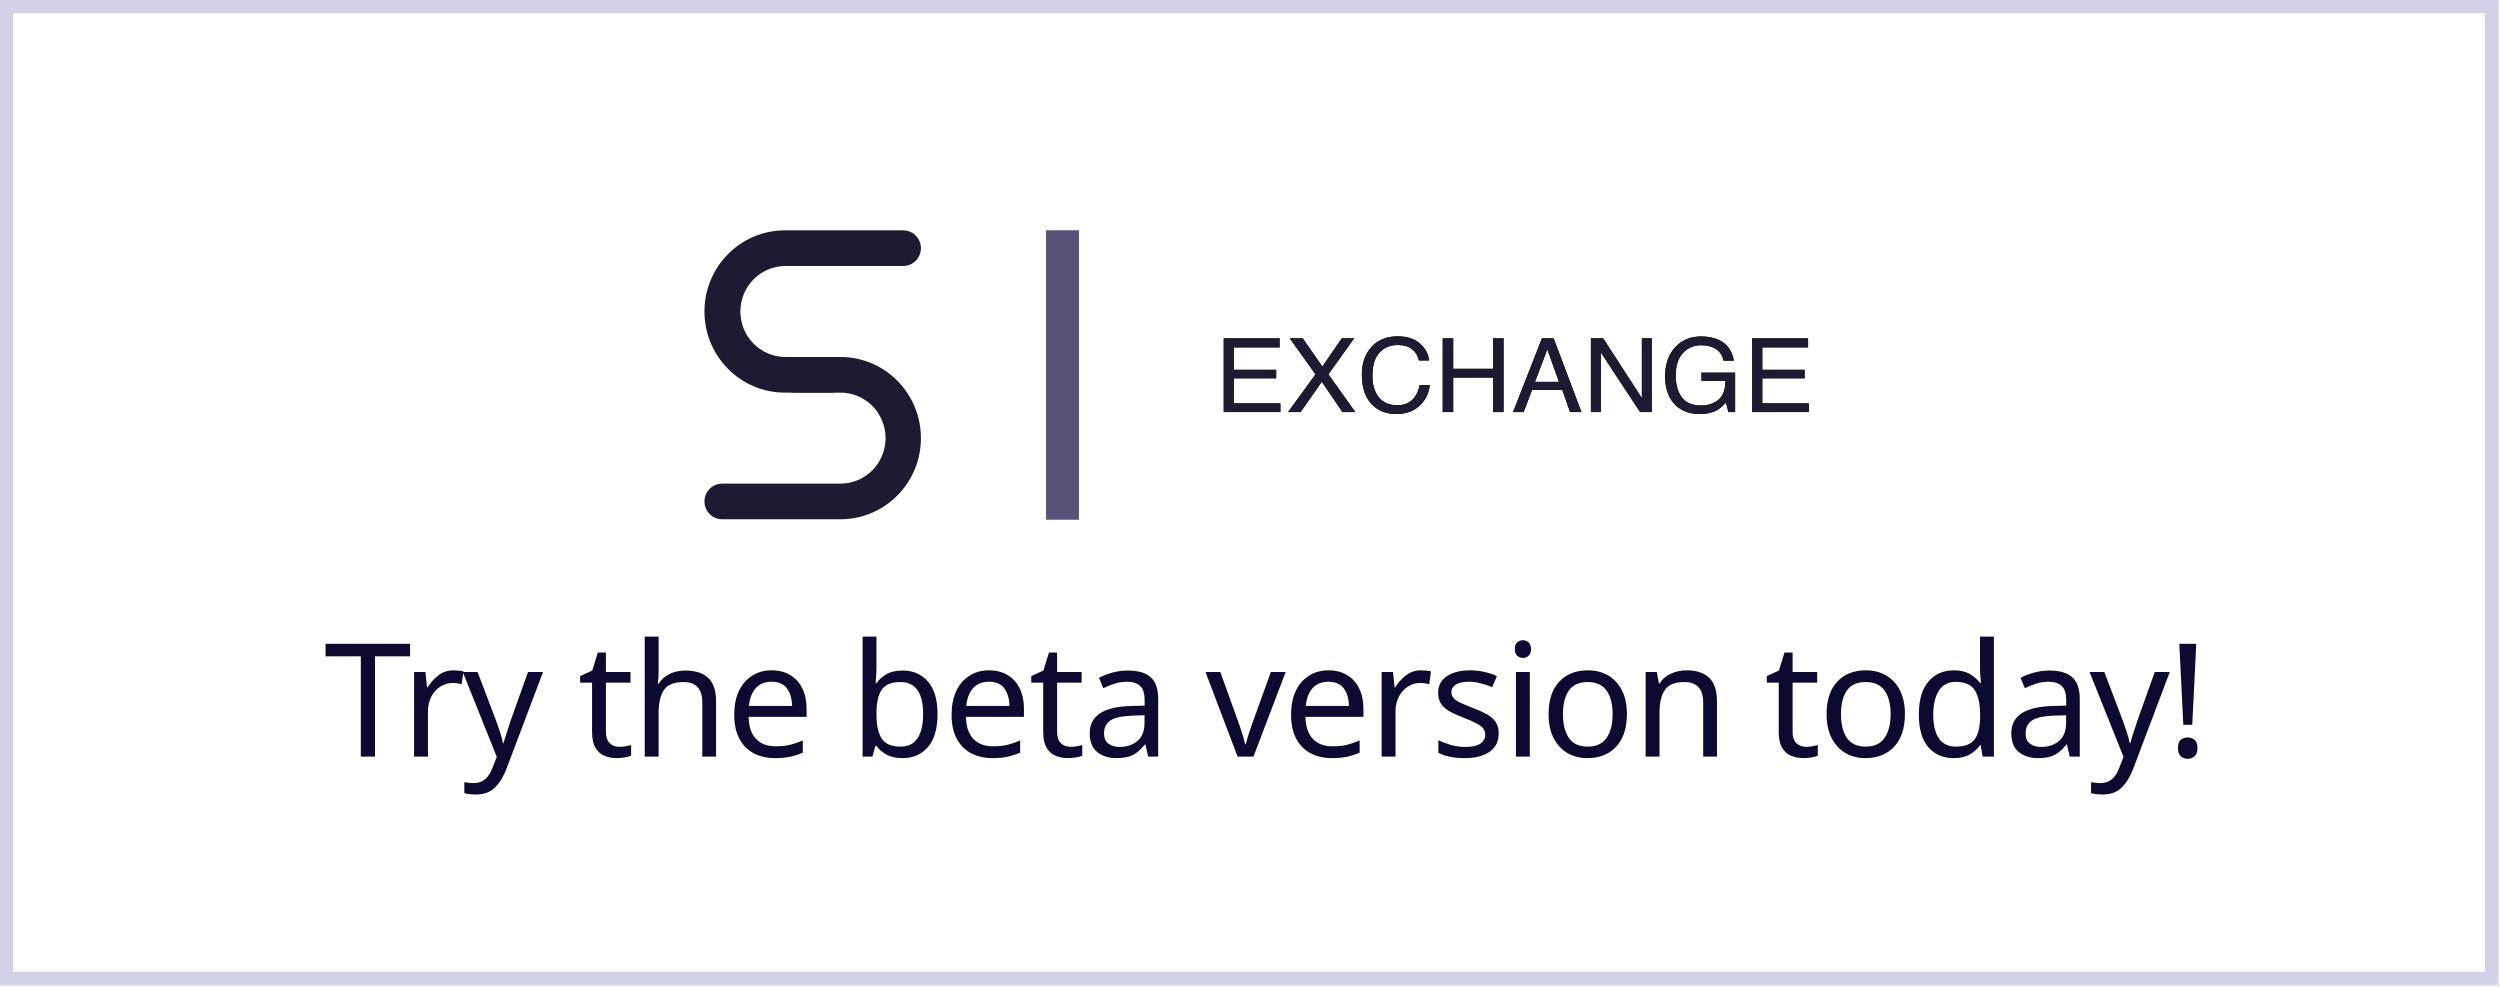
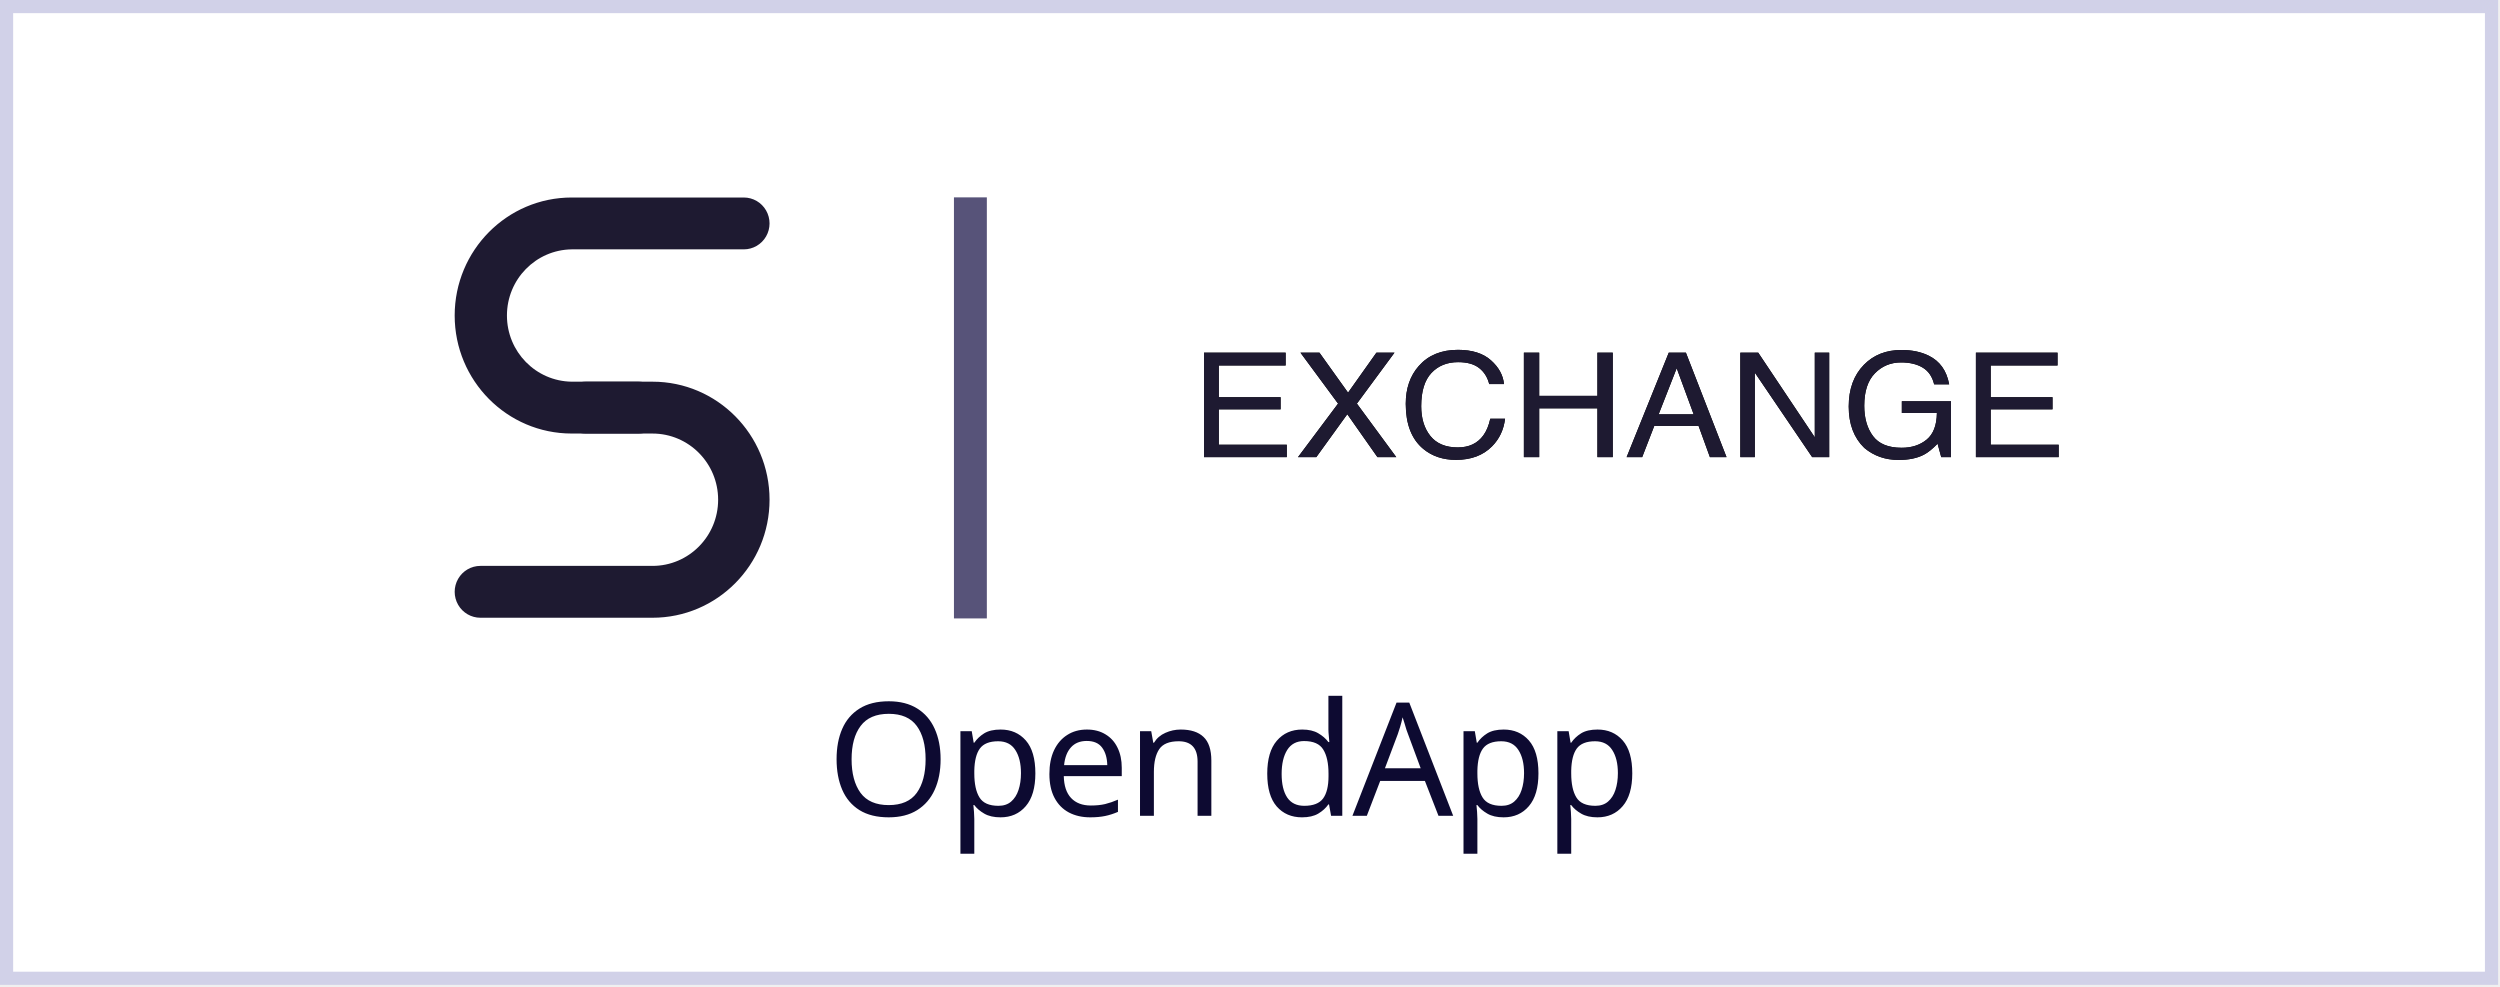
<svg xmlns="http://www.w3.org/2000/svg" xmlns:xlink="http://www.w3.org/1999/xlink" width="380px" height="150px" viewBox="0 0 380 150" version="1.1">
  <defs>
-     <path d="M0.006,0.43 L8.5,0.43 L8.5,1.803 L1.545,1.803 L1.545,5.207 L7.977,5.207 L7.977,6.504 L1.545,6.504 L1.545,10.304 L8.619,10.304 L8.619,11.639 L0.006,11.639 L0.006,0.43 Z M11.688,11.639 L9.785,11.639 L13.957,5.893 L10.047,0.43 L12.022,0.43 L14.996,4.718 L17.946,0.43 L19.826,0.43 L15.916,5.893 L20.016,11.639 L18.057,11.639 L14.916,7.03 L11.688,11.639 Z M26.432,0.125 C27.907,0.125 29.052,0.498 29.866,1.246 C30.681,1.994 31.133,2.844 31.223,3.795 L29.684,3.795 C29.509,3.073 29.162,2.5 28.641,2.078 C28.12,1.656 27.389,1.445 26.448,1.445 C25.301,1.445 24.374,1.833 23.668,2.608 C22.962,3.384 22.609,4.573 22.609,6.176 C22.609,7.488 22.928,8.553 23.565,9.369 C24.202,10.186 25.153,10.594 26.416,10.594 C27.58,10.594 28.465,10.164 29.073,9.304 C29.396,8.852 29.636,8.256 29.795,7.519 L31.334,7.519 C31.196,8.699 30.741,9.688 29.969,10.487 C29.044,11.449 27.796,11.929 26.226,11.929 C24.872,11.929 23.736,11.535 22.816,10.747 C21.605,9.704 20.999,8.094 20.999,5.916 C20.999,4.263 21.454,2.907 22.364,1.849 C23.347,0.699 24.703,0.125 26.432,0.125 Z M33.293,0.43 L34.887,0.43 L34.887,5.062 L40.946,5.062 L40.946,0.43 L42.54,0.43 L42.54,11.639 L40.946,11.639 L40.946,6.397 L34.887,6.397 L34.887,11.639 L33.293,11.639 L33.293,0.43 Z M50.963,7.046 L49.194,2.093 L47.315,7.046 L50.963,7.046 Z M48.37,0.43 L50.154,0.43 L54.381,11.639 L52.652,11.639 L51.471,8.282 L46.863,8.282 L45.602,11.639 L43.984,11.639 L48.37,0.43 Z M55.817,0.43 L57.681,0.43 L63.565,9.51 L63.565,0.43 L65.064,0.43 L65.064,11.639 L63.296,11.639 L57.324,2.566 L57.324,11.639 L55.817,11.639 L55.817,0.43 Z M72.583,0.14 C73.677,0.14 74.624,0.343 75.422,0.75 C76.58,1.335 77.289,2.36 77.548,3.825 L75.985,3.825 C75.795,3.006 75.401,2.41 74.804,2.036 C74.206,1.662 73.453,1.475 72.543,1.475 C71.465,1.475 70.557,1.864 69.819,2.643 C69.081,3.421 68.713,4.581 68.713,6.122 C68.713,7.455 69.017,8.54 69.625,9.377 C70.233,10.214 71.224,10.632 72.599,10.632 C73.651,10.632 74.522,10.338 75.212,9.751 C75.902,9.163 76.255,8.213 76.271,6.901 L72.623,6.901 L72.623,5.642 L77.738,5.642 L77.738,11.639 L76.723,11.639 L76.342,10.197 C75.808,10.762 75.335,11.154 74.923,11.372 C74.23,11.749 73.35,11.937 72.282,11.937 C70.902,11.937 69.715,11.507 68.721,10.647 C67.637,9.569 67.095,8.089 67.095,6.206 C67.095,4.329 67.623,2.836 68.681,1.727 C69.686,0.669 70.986,0.14 72.583,0.14 Z M80.332,0.43 L88.826,0.43 L88.826,1.803 L81.87,1.803 L81.87,5.207 L88.302,5.207 L88.302,6.504 L81.87,6.504 L81.87,10.304 L88.945,10.304 L88.945,11.639 L80.332,11.639 L80.332,0.43 Z" id="path-1" />
+     <path d="M0.009,0.609 L12.416,0.609 L12.416,2.555 L2.256,2.555 L2.256,7.376 L11.651,7.376 L11.651,9.214 L2.256,9.214 L2.256,14.597 L12.59,14.597 L12.59,16.489 L0.009,16.489 L0.009,0.609 Z M17.073,16.489 L14.293,16.489 L20.386,8.349 L14.675,0.609 L17.56,0.609 L21.904,6.684 L26.213,0.609 L28.959,0.609 L23.248,8.349 L29.237,16.489 L26.375,16.489 L21.788,9.96 L17.073,16.489 Z M38.609,0.176 C40.764,0.176 42.436,0.706 43.625,1.766 C44.814,2.825 45.475,4.029 45.606,5.376 L43.359,5.376 C43.104,4.353 42.596,3.542 41.835,2.944 C41.074,2.346 40.007,2.047 38.632,2.047 C36.956,2.047 35.603,2.596 34.572,3.695 C33.541,4.794 33.025,6.479 33.025,8.749 C33.025,10.608 33.49,12.116 34.421,13.273 C35.352,14.43 36.74,15.008 38.586,15.008 C40.285,15.008 41.578,14.399 42.467,13.181 C42.938,12.54 43.289,11.697 43.521,10.652 L45.768,10.652 C45.567,12.324 44.903,13.725 43.776,14.857 C42.424,16.219 40.601,16.9 38.308,16.9 C36.331,16.9 34.67,16.341 33.326,15.224 C31.558,13.747 30.673,11.466 30.673,8.381 C30.673,6.039 31.338,4.119 32.666,2.62 C34.102,0.991 36.083,0.176 38.609,0.176 Z M48.63,0.609 L50.958,0.609 L50.958,7.171 L59.809,7.171 L59.809,0.609 L62.137,0.609 L62.137,16.489 L59.809,16.489 L59.809,9.063 L50.958,9.063 L50.958,16.489 L48.63,16.489 L48.63,0.609 Z M74.44,9.981 L71.857,2.965 L69.111,9.981 L74.44,9.981 Z M70.652,0.609 L73.259,0.609 L79.433,16.489 L76.908,16.489 L75.182,11.733 L68.451,11.733 L66.609,16.489 L64.246,16.489 L70.652,0.609 Z M81.53,0.609 L84.252,0.609 L92.848,13.473 L92.848,0.609 L95.038,0.609 L95.038,16.489 L92.454,16.489 L83.731,3.636 L83.731,16.489 L81.53,16.489 L81.53,0.609 Z M106.02,0.198 C107.619,0.198 109.001,0.486 110.167,1.063 C111.859,1.892 112.894,3.344 113.272,5.419 L110.99,5.419 C110.712,4.259 110.137,3.414 109.264,2.884 C108.391,2.355 107.291,2.09 105.962,2.09 C104.387,2.09 103.06,2.641 101.983,3.744 C100.905,4.847 100.367,6.49 100.367,8.673 C100.367,10.562 100.811,12.098 101.699,13.284 C102.587,14.469 104.035,15.062 106.043,15.062 C107.58,15.062 108.853,14.646 109.86,13.814 C110.868,12.981 111.384,11.635 111.407,9.776 L106.078,9.776 L106.078,7.992 L113.55,7.992 L113.55,16.489 L112.067,16.489 L111.511,14.446 C110.731,15.246 110.04,15.801 109.438,16.111 C108.426,16.644 107.14,16.911 105.58,16.911 C103.564,16.911 101.83,16.302 100.378,15.084 C98.795,13.556 98.004,11.459 98.004,8.792 C98.004,6.133 98.776,4.018 100.32,2.447 C101.788,0.948 103.688,0.198 106.02,0.198 Z M117.338,0.609 L129.746,0.609 L129.746,2.555 L119.586,2.555 L119.586,7.376 L128.981,7.376 L128.981,9.214 L119.586,9.214 L119.586,14.597 L129.919,14.597 L129.919,16.489 L117.338,16.489 L117.338,0.609 Z" id="path-1" />
  </defs>
  <g id="Page-1" stroke="none" stroke-width="1" fill="none" fill-rule="evenodd">
-     <g id="Product-Page-—-Synthetix.Exchange" transform="translate(-529, -951)">
-       <g id="Button" transform="translate(529, 951)">
+     <g id="Product-Page-—-Synthetix.Exchange" transform="translate(-530, -904)">
+       <g id="Button" transform="translate(530, 904)">
        <path d="M1,1 L1,148.699 L378.711,148.699 L378.711,1 L1,1 Z" id="Rectangle" stroke="#D1D1E8" stroke-width="2" fill="#FFFFFF" />
-         <text id="Try-the-beta-version" font-family="Aeonik-Regular, Aeonik" font-size="24" font-weight="normal" line-spacing="28" letter-spacing="-0.5" fill="#0D0A31">
-           <tspan x="49.25" y="115">Try the beta version today!</tspan>
+         <text id="Open-dApp" font-family="Aeonik-Regular, Aeonik" font-size="24" font-weight="normal" line-spacing="28" letter-spacing="-0.5" fill="#0D0A31">
+           <tspan x="125.691" y="124">Open dApp</tspan>
        </text>
-         <g id="synthetix_exchange-logo" transform="translate(107, 35)">
+         <g id="synthetix_exchange-logo" transform="translate(69, 30)">
          <g id="Group">
-             <polygon id="Path" fill-opacity="0.5" fill="#FFFFFF" points="4.887 42.835 0.518 39.68 27.991 1.016 32.36 4.171" />
-             <path d="M19.281,19.261 C20.765,19.261 21.968,20.474 21.968,21.971 C21.968,23.467 20.765,24.68 19.281,24.68 L12.306,24.68 C5.553,24.68 0.076,19.159 0.076,12.348 C0.076,5.536 5.551,0.014 12.306,0.014 L30.293,0.014 C31.253,0.014 32.14,0.531 32.62,1.369 C33.1,2.207 33.1,3.24 32.62,4.078 C32.14,4.917 31.253,5.433 30.293,5.433 L12.306,5.433 C8.554,5.482 5.538,8.563 5.538,12.347 C5.538,16.131 8.554,19.212 12.306,19.261 L19.281,19.261 Z" id="Path" fill="#1E1A31" />
-             <path d="M13.775,24.68 C12.291,24.68 11.088,23.467 11.088,21.971 C11.088,20.474 12.291,19.261 13.775,19.261 L20.75,19.261 C27.504,19.261 32.98,24.783 32.98,31.595 C32.98,38.406 27.505,43.929 20.75,43.929 L2.763,43.929 C1.803,43.929 0.916,43.413 0.436,42.575 C-0.044,41.736 -0.044,40.704 0.436,39.865 C0.916,39.027 1.803,38.511 2.763,38.511 L20.75,38.511 C24.537,38.511 27.607,35.415 27.607,31.596 C27.607,27.777 24.537,24.681 20.75,24.681 L13.775,24.681 L13.775,24.68 Z" id="Path" fill="#1E1A31" />
+             <polygon id="Path" fill-opacity="0.5" fill="#FFFFFF" points="7.108 62.305 0.754 57.716 40.715 1.478 47.069 6.067" />
+             <path d="M28.045,28.016 C30.204,28.016 31.953,29.781 31.953,31.957 C31.953,34.134 30.204,35.898 28.045,35.898 L17.9,35.898 C8.076,35.898 0.111,27.868 0.111,17.96 C0.111,8.053 8.075,0.021 17.9,0.021 L44.062,0.021 C45.459,0.021 46.749,0.772 47.447,1.991 C48.145,3.21 48.145,4.713 47.447,5.932 C46.749,7.151 45.459,7.902 44.062,7.902 L17.9,7.902 C12.442,7.974 8.055,12.455 8.055,17.959 C8.055,23.463 12.442,27.945 17.9,28.016 L28.045,28.016 Z" id="Path" fill="#1E1A31" />
+             <path d="M20.037,35.898 C17.878,35.898 16.128,34.134 16.128,31.957 C16.128,29.781 17.878,28.016 20.037,28.016 L30.182,28.016 C40.005,28.016 47.971,36.048 47.971,45.956 C47.971,55.864 40.007,63.897 30.182,63.897 L4.019,63.897 C2.623,63.897 1.333,63.146 0.635,61.927 C-0.063,60.708 -0.063,59.205 0.635,57.986 C1.333,56.767 2.623,56.016 4.019,56.016 L30.182,56.016 C35.69,56.016 40.156,51.513 40.156,45.958 C40.156,40.403 35.69,35.9 30.182,35.9 L20.037,35.9 L20.037,35.898 Z" id="Path" fill="#1E1A31" />
          </g>
-           <g id="Group" transform="translate(79, 16)">
+           <g id="Group" transform="translate(114, 23)">
            <g id="EXCHANGE">
              <use fill="#000000" xlink:href="#path-1" />
              <use fill="#1E1A31" xlink:href="#path-1" />
            </g>
          </g>
-           <path d="M54.5,0 L54.5,44" id="Path" stroke="#575379" stroke-width="5" />
+           <path d="M78.5,0 L78.5,64" id="Path" stroke="#575379" stroke-width="5" />
        </g>
      </g>
    </g>
  </g>
</svg>
